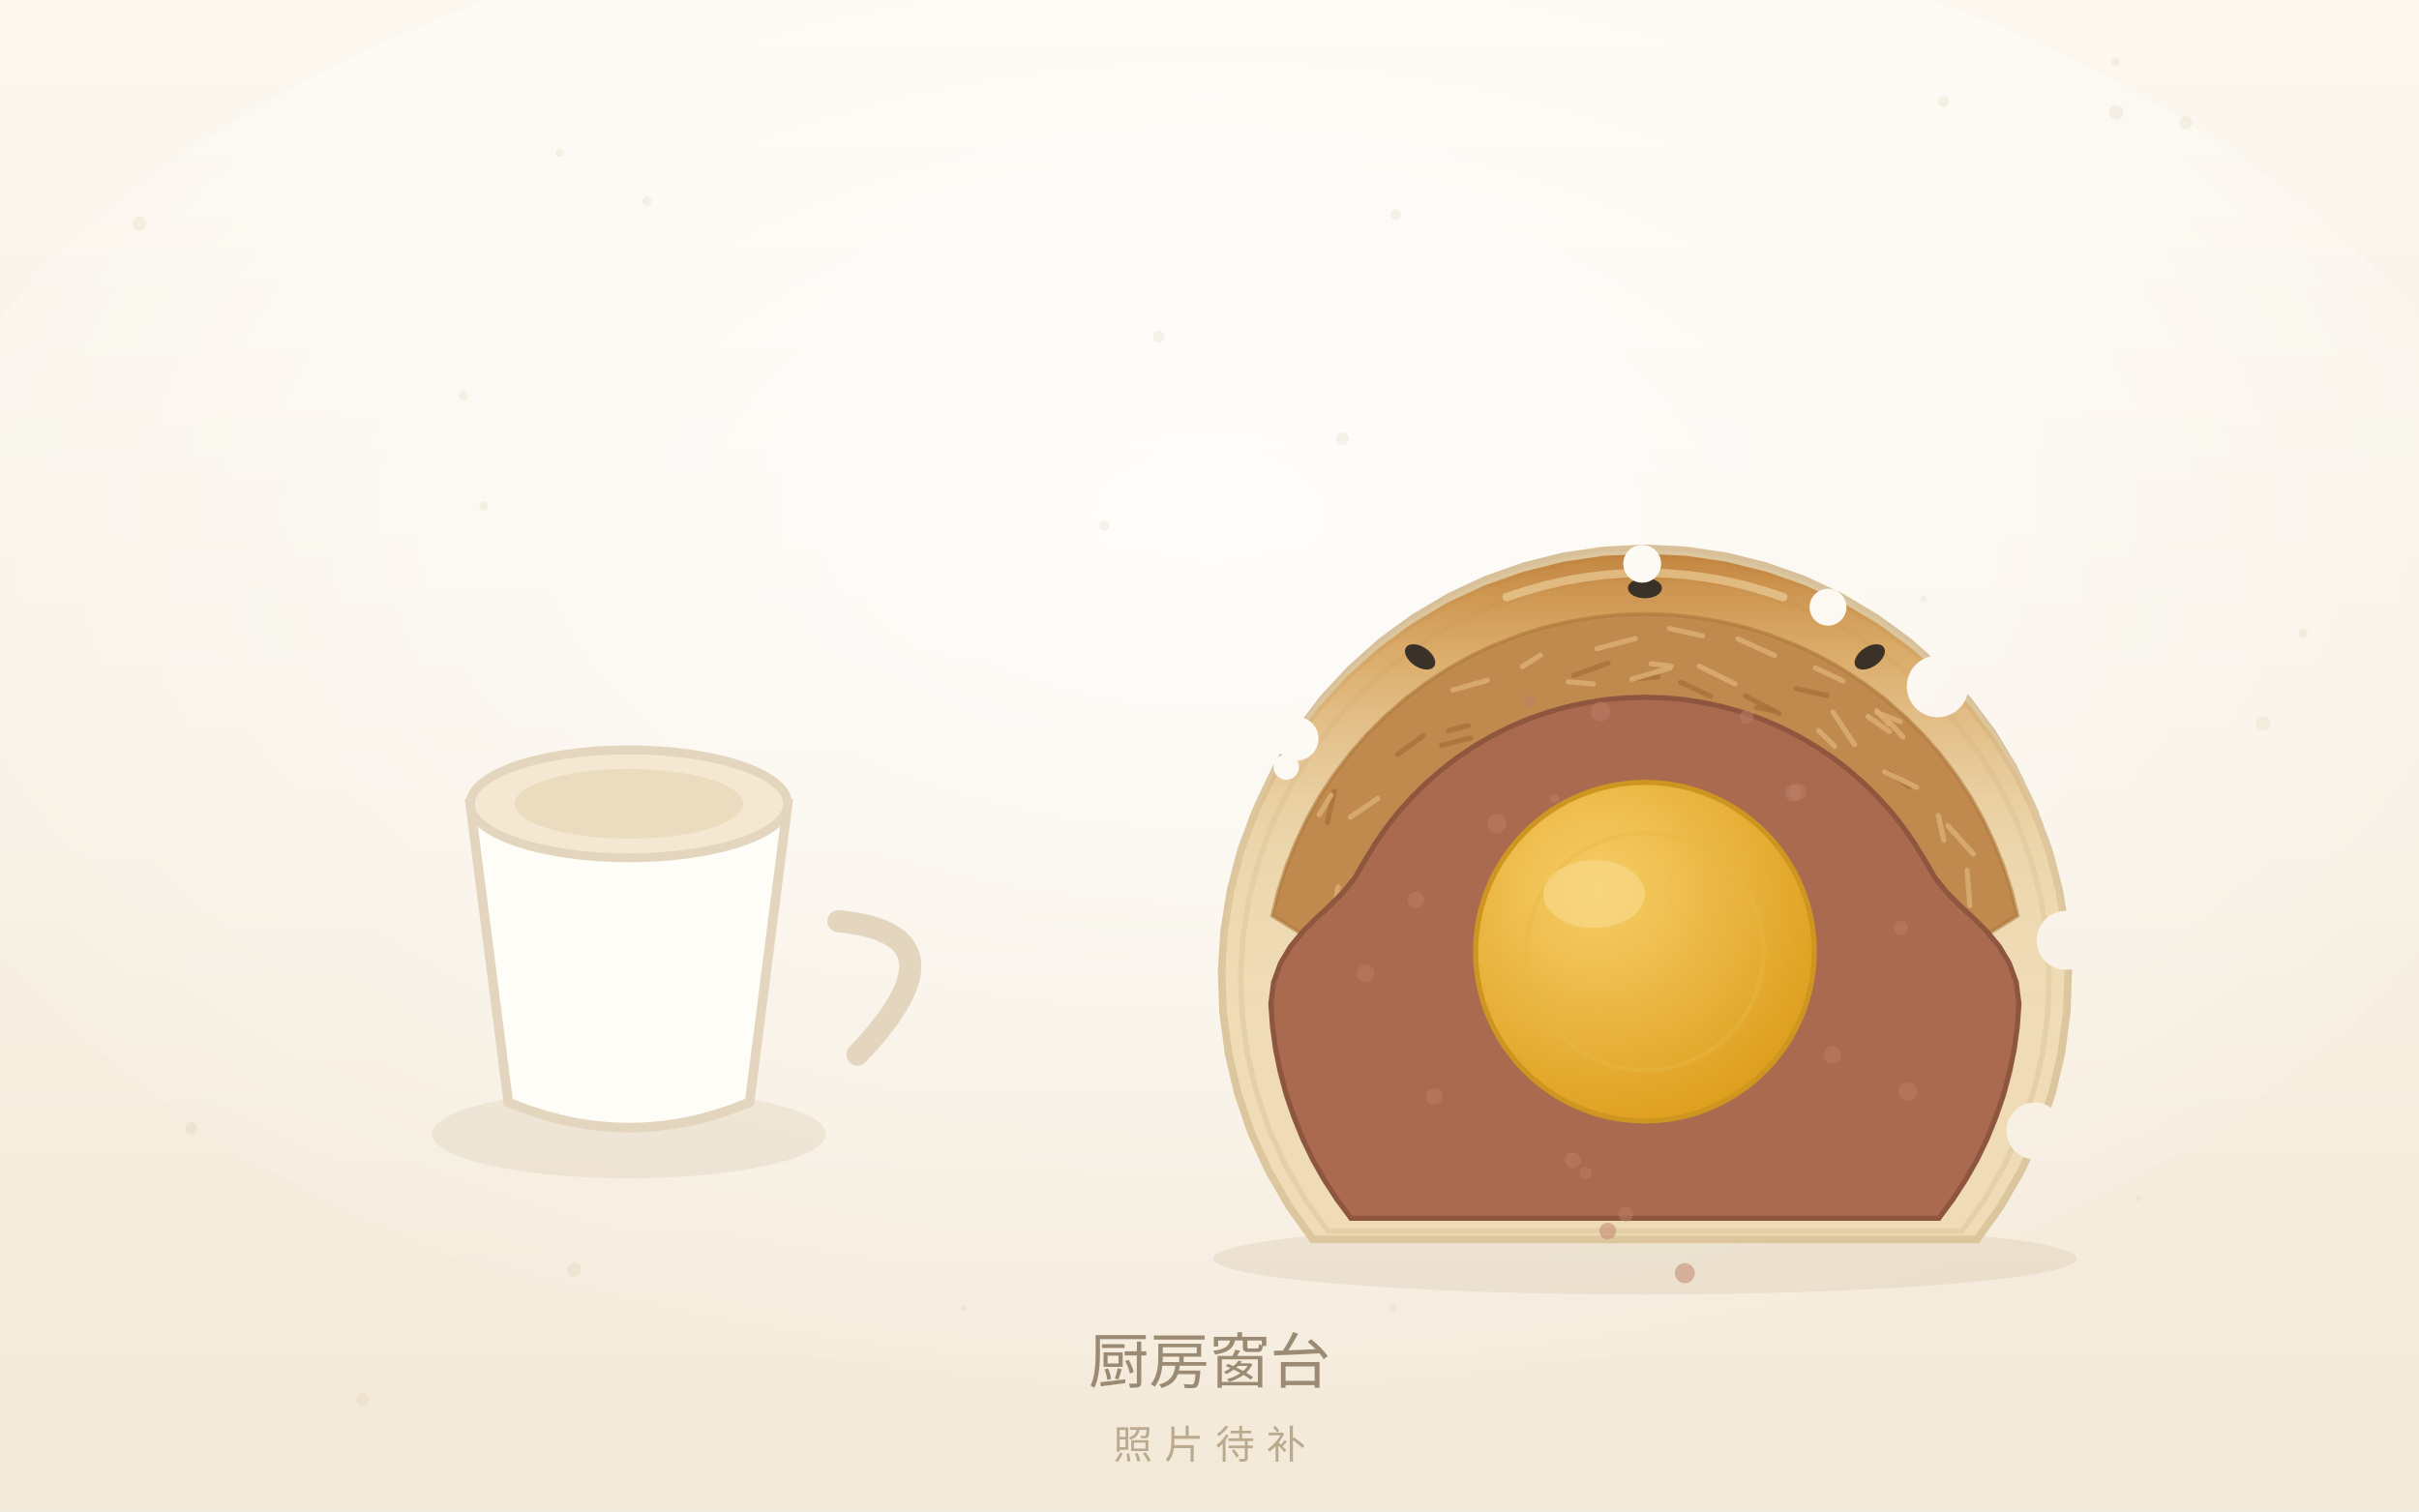
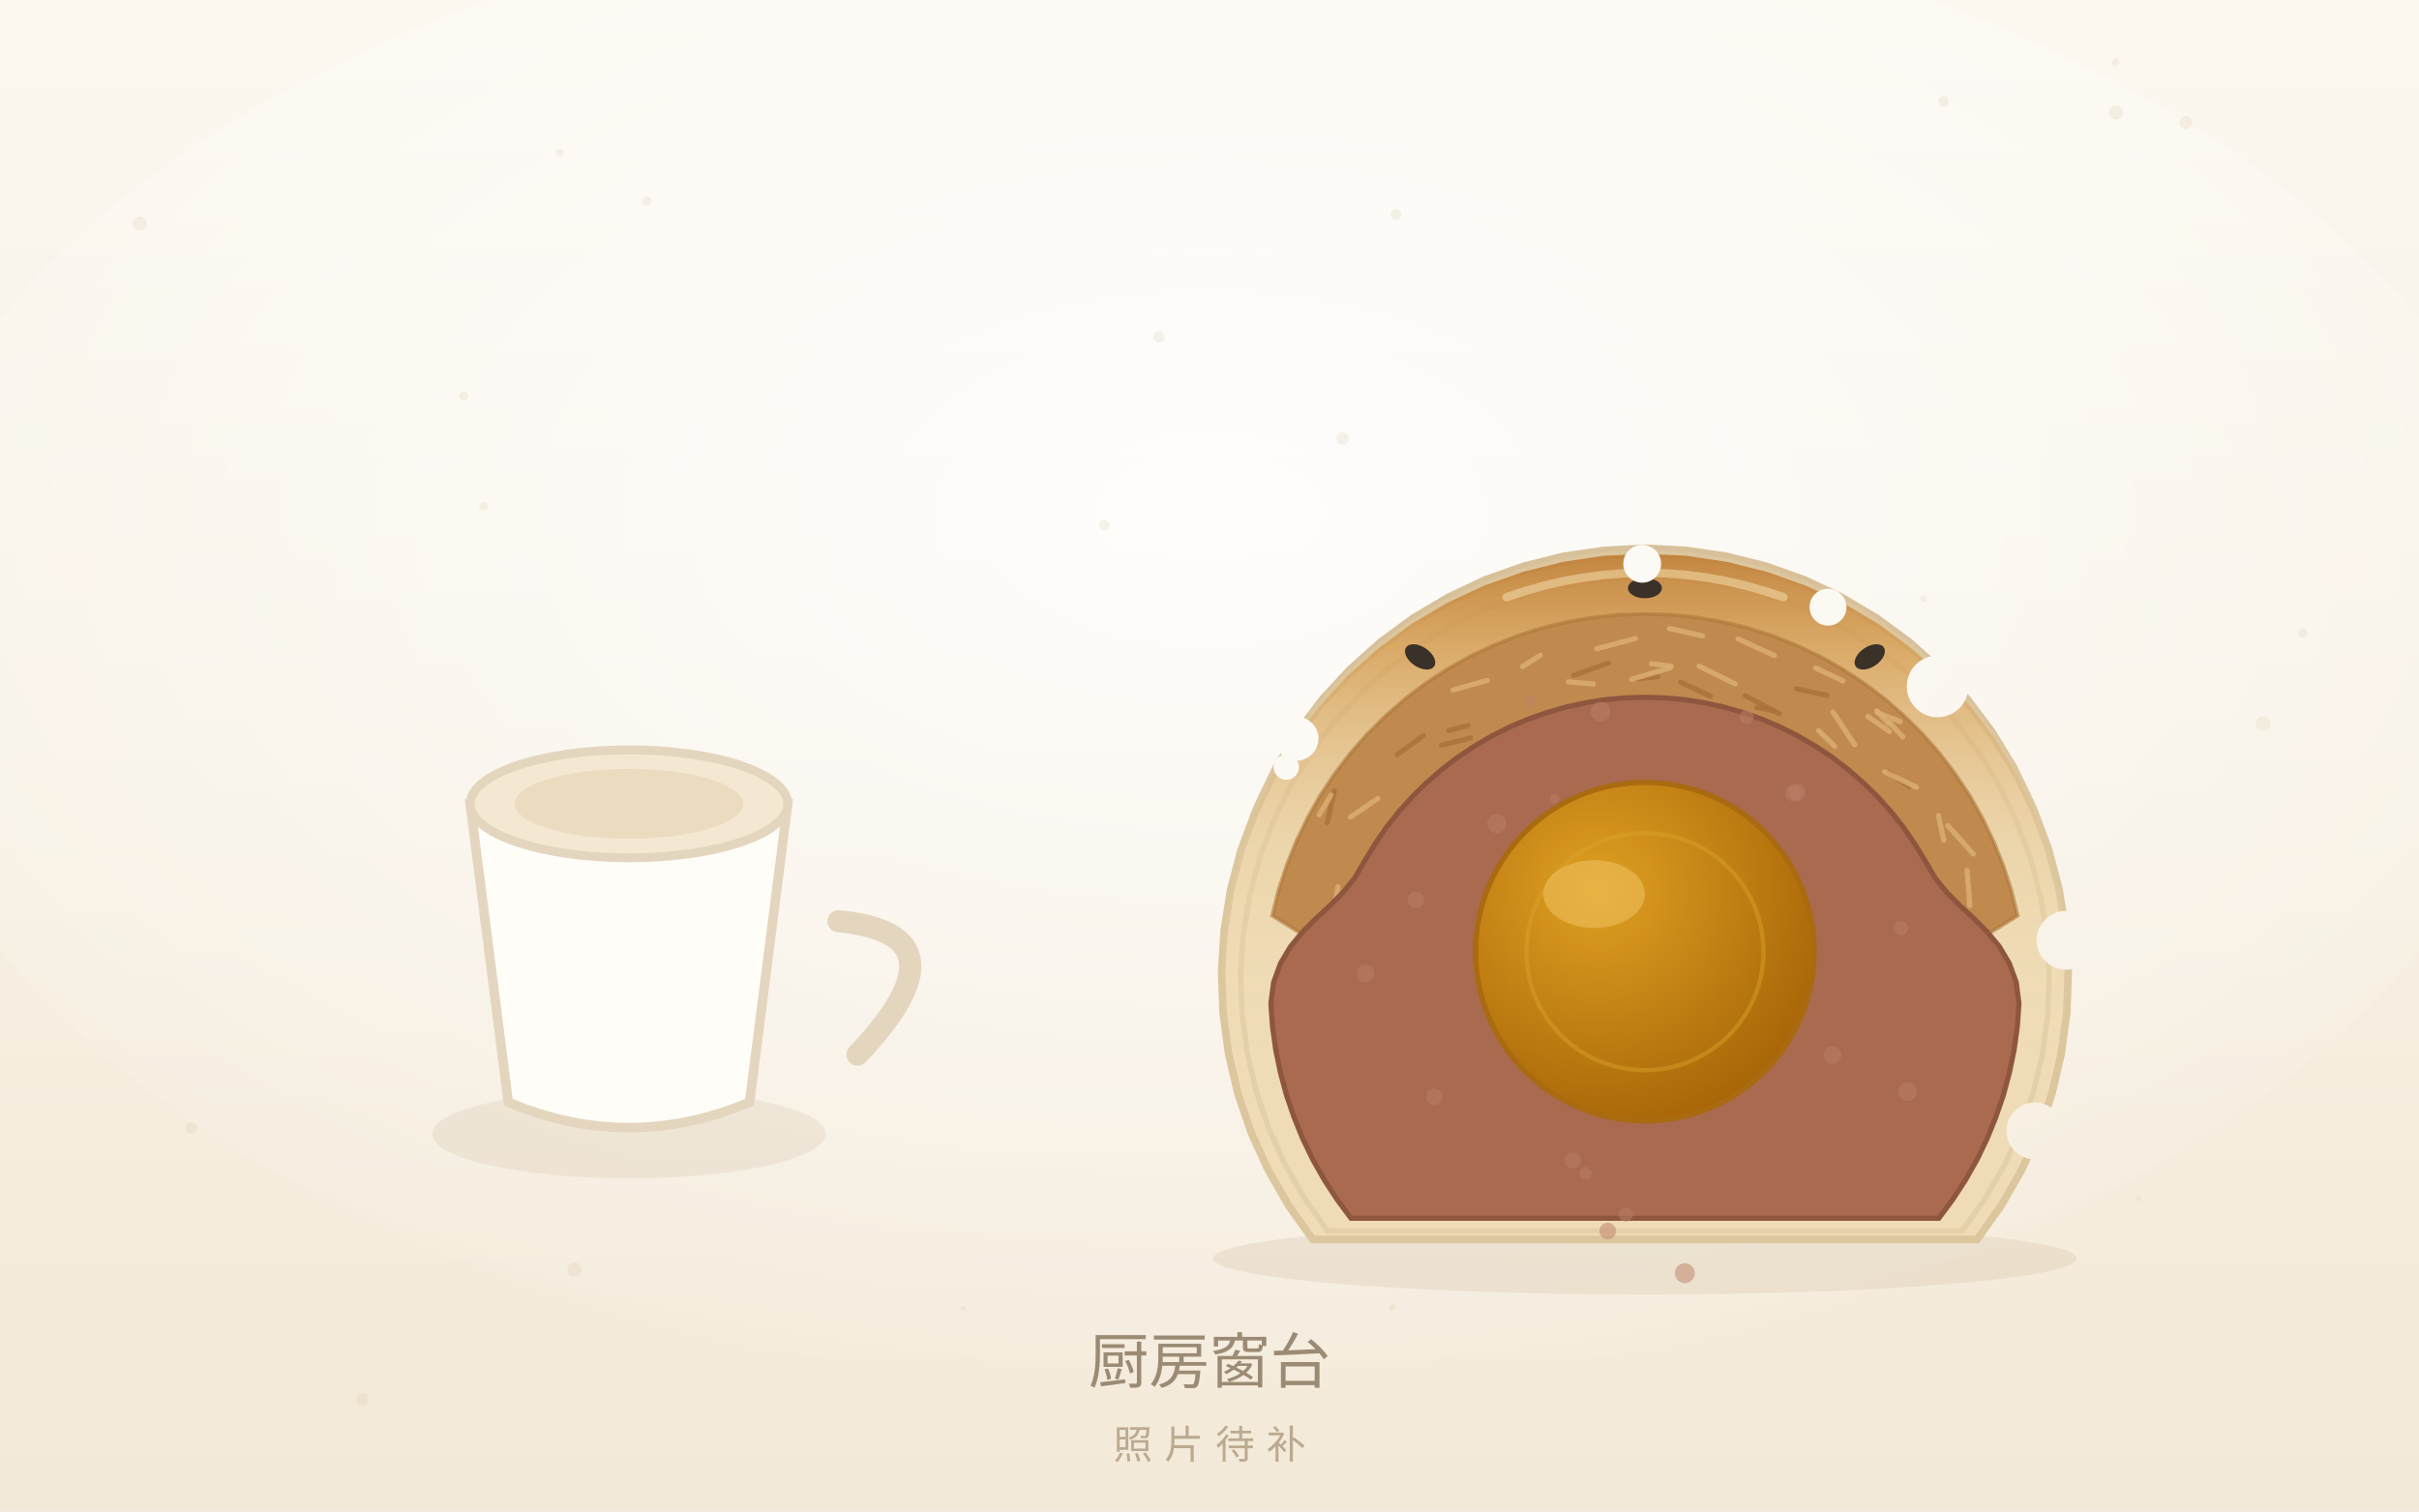
<svg xmlns="http://www.w3.org/2000/svg" viewBox="0 0 1600 1000" width="1600" height="1000" role="img" aria-label="厨房窗台">
  <defs>
    <linearGradient id="bg" x1="0" y1="0" x2="0" y2="1">
      <stop offset="0" stop-color="#FCF8F0" />
      <stop offset="1" stop-color="#F3E9D8" />
    </linearGradient>
    <radialGradient id="glow" cx="50%" cy="42%" r="62%">
      <stop offset="0" stop-color="#FFFFFF" stop-opacity="0.85" />
      <stop offset="1" stop-color="#FFFFFF" stop-opacity="0" />
    </radialGradient>
    <radialGradient id="yolk" cx="36%" cy="32%" r="72%">
-       <stop offset="0" stop-color="#F7CE68" />
-       <stop offset="1" stop-color="#DE9F1E" />
+       <stop offset="0" stop-color="#DFA022" />
+       <stop offset="1" stop-color="#A96608" />
    </radialGradient>
    <radialGradient id="wash" cx="40%" cy="34%" r="70%">
      <stop offset="0" stop-color="#E9BE84" stop-opacity="0.95" />
      <stop offset="1" stop-color="#D9A75E" stop-opacity="0.75" />
    </radialGradient>
  </defs>
  <rect width="1600" height="1000" fill="url(#bg)" />
  <ellipse cx="800" cy="420" rx="880" ry="500" fill="url(#glow)" />
  <circle cx="1399.6" cy="74.5" r="4.7" fill="#C9B48F" opacity="0.16" />
  <circle cx="1285.5" cy="67.2" r="3.6" fill="#C9B48F" opacity="0.16" />
  <circle cx="1523.3" cy="418.8" r="3" fill="#C9B48F" opacity="0.16" />
  <circle cx="1179.6" cy="545.8" r="4.3" fill="#C9B48F" opacity="0.16" />
  <circle cx="921.1" cy="865" r="2.3" fill="#C9B48F" opacity="0.16" />
  <circle cx="1414.5" cy="792.9" r="1.7" fill="#C9B48F" opacity="0.16" />
  <circle cx="126.4" cy="746.3" r="3.9" fill="#C9B48F" opacity="0.16" />
  <circle cx="923.4" cy="141.9" r="3.5" fill="#C9B48F" opacity="0.16" />
  <circle cx="1272.3" cy="396.2" r="2" fill="#C9B48F" opacity="0.16" />
  <circle cx="239.8" cy="926" r="4.2" fill="#C9B48F" opacity="0.16" />
  <circle cx="92.4" cy="147.9" r="4.7" fill="#C9B48F" opacity="0.16" />
  <circle cx="1496.8" cy="478.6" r="4.9" fill="#C9B48F" opacity="0.16" />
  <circle cx="319.8" cy="334.8" r="2.8" fill="#C9B48F" opacity="0.16" />
  <circle cx="428" cy="133.1" r="3.2" fill="#C9B48F" opacity="0.16" />
  <circle cx="888" cy="290.2" r="4.2" fill="#C9B48F" opacity="0.16" />
  <circle cx="766.5" cy="222.8" r="3.8" fill="#C9B48F" opacity="0.16" />
  <circle cx="730.3" cy="347.5" r="3.4" fill="#C9B48F" opacity="0.16" />
  <circle cx="1445.8" cy="81" r="4.3" fill="#C9B48F" opacity="0.16" />
  <circle cx="379.9" cy="840" r="4.7" fill="#C9B48F" opacity="0.16" />
  <circle cx="1399.2" cy="41.1" r="2.6" fill="#C9B48F" opacity="0.16" />
  <circle cx="370.3" cy="101" r="2.7" fill="#C9B48F" opacity="0.16" />
  <circle cx="1160" cy="436.3" r="3.1" fill="#C9B48F" opacity="0.16" />
  <circle cx="1234.8" cy="463.8" r="1.8" fill="#C9B48F" opacity="0.16" />
  <circle cx="1261.5" cy="600.1" r="3.5" fill="#C9B48F" opacity="0.16" />
  <circle cx="306.7" cy="261.8" r="3" fill="#C9B48F" opacity="0.16" />
  <circle cx="637.1" cy="865.7" r="1.7" fill="#C9B48F" opacity="0.16" />
  <g>
    <g transform="translate(416 620)">
      <ellipse cy="130.2" rx="130.2" ry="29.4" fill="#B79B73" opacity="0.14" />
      <path d="M138.6 -10.5 q 88.2 8.4 12.6 88.2" fill="none" stroke="#E4D6BE" stroke-width="14.7" stroke-linecap="round" />
      <path d="M-105 -88.2 h 210 l -25.2 197.4 q -79.8 33.6 -159.6 0 z" fill="#FFFDF8" stroke="#E4D6BE" stroke-width="6.3" />
      <ellipse cy="-88.2" rx="105" ry="35.7" fill="#F4E8D2" stroke="#E4D6BE" stroke-width="5.9" />
      <ellipse cy="-88.2" rx="75.6" ry="23.1" fill="#E9D9BC" opacity="0.8" />
    </g>
    <g>
      <defs>
        <mask id="nib-1088-820-280" maskUnits="userSpaceOnUse" x="696" y="232" width="784" height="784">
          <rect x="696" y="232" width="784" height="784" fill="#fff" />
          <circle cx="850.8" cy="507.5" r="8.4" fill="#000" />
          <circle cx="1209.1" cy="401.7" r="12.2" fill="#000" />
          <circle cx="1086.2" cy="373" r="12.5" fill="#000" />
          <circle cx="857.6" cy="488.7" r="14.5" fill="#000" />
          <circle cx="860.2" cy="488.1" r="10.9" fill="#000" />
          <circle cx="1366.6" cy="622.1" r="19.5" fill="#000" />
          <circle cx="1281.6" cy="454.1" r="20.4" fill="#000" />
          <circle cx="1345.9" cy="748.2" r="18.8" fill="#000" />
        </mask>
      </defs>
      <ellipse cx="1088" cy="832.6" rx="285.6" ry="23.8" fill="#B79B73" opacity="0.16" />
      <g mask="url(#nib-1088-820-280)">
        <path d="M 868.3 813.8 L 852.5 791.7 L 838.9 768 L 827.6 743.2 L 818.8 717.4 L 812.6 690.9 L 809 663.9 L 808 636.6 L 809.7 609.4 L 814 582.5 L 820.9 556.2 L 830.4 530.6 L 842.2 506.1 L 856.4 482.8 L 872.8 461 L 891.3 441 L 911.6 422.8 L 933.6 406.7 L 957 392.8 L 981.7 381.2 L 1007.4 372.1 L 1033.8 365.5 L 1060.8 361.6 L 1088 360.2 L 1115.2 361.6 L 1142.2 365.5 L 1168.6 372.1 L 1194.3 381.2 L 1219 392.8 L 1242.4 406.7 L 1264.4 422.8 L 1284.7 441 L 1303.2 461 L 1319.6 482.8 L 1333.8 506.1 L 1345.6 530.6 L 1355.1 556.2 L 1362 582.5 L 1366.3 609.4 L 1368 636.6 L 1367 663.9 L 1363.4 690.9 L 1357.2 717.4 L 1348.4 743.2 L 1337.1 768 L 1323.5 791.7 L 1307.7 813.8 Z" fill="#D8C09A" />
        <path d="M 868.3 820 L 852.5 797.8 L 838.9 774.2 L 827.6 749.4 L 818.8 723.6 L 812.6 697 L 809 670 L 808 642.8 L 809.7 615.6 L 814 588.7 L 820.9 562.3 L 830.4 536.8 L 842.2 512.2 L 856.4 489 L 872.8 467.2 L 891.3 447.1 L 911.6 429 L 933.6 412.8 L 957 398.9 L 981.7 387.4 L 1007.4 378.3 L 1033.8 371.7 L 1060.8 367.7 L 1088 366.4 L 1115.2 367.7 L 1142.2 371.7 L 1168.6 378.3 L 1194.3 387.4 L 1219 398.9 L 1242.4 412.8 L 1264.4 429 L 1284.7 447.1 L 1303.2 467.2 L 1319.6 489 L 1333.8 512.2 L 1345.6 536.8 L 1355.1 562.3 L 1362 588.7 L 1366.3 615.6 L 1368 642.8 L 1367 670 L 1363.4 697 L 1357.2 723.6 L 1348.4 749.4 L 1337.1 774.2 L 1323.5 797.8 L 1307.7 820 Z" fill="#EFDCB6" stroke="#DCC69E" stroke-width="5" />
        <path d="M 878.2 814.4 L 863.1 793.2 L 850.1 770.7 L 839.3 747 L 831 722.3 L 825 697 L 821.6 671.2 L 820.6 645.2 L 822.2 619.2 L 826.3 593.5 L 832.9 568.3 L 842 543.9 L 853.3 520.5 L 866.9 498.3 L 882.5 477.5 L 900.1 458.3 L 919.5 441 L 940.5 425.6 L 962.9 412.3 L 986.5 401.2 L 1011 392.5 L 1036.3 386.3 L 1062 382.5 L 1088 381.2 L 1114 382.5 L 1139.7 386.3 L 1165 392.5 L 1189.5 401.2 L 1213.1 412.3 L 1235.5 425.6 L 1256.5 441 L 1275.9 458.3 L 1293.5 477.5 L 1309.1 498.3 L 1322.7 520.5 L 1334 543.9 L 1343.1 568.3 L 1349.7 593.5 L 1353.8 619.2 L 1355.4 645.2 L 1354.4 671.2 L 1351 697 L 1345 722.3 L 1336.7 747 L 1325.9 770.7 L 1312.9 793.2 L 1297.8 814.4 Z" fill="none" stroke="#E4D0A8" stroke-width="3.6" />
        <linearGradient id="wash-1088-820-280" gradientUnits="userSpaceOnUse" x1="0" y1="366.4" x2="0" y2="820">
          <stop offset="0" stop-color="#BE7C33" stop-opacity="0.9" />
          <stop offset="0.14" stop-color="#D2974A" stop-opacity="0.72" />
          <stop offset="0.42" stop-color="#E6C795" stop-opacity="0.34" />
          <stop offset="0.72" stop-color="#EFDCB6" stop-opacity="0" />
        </linearGradient>
        <path d="M 868.3 820 L 852.5 797.8 L 838.9 774.2 L 827.6 749.4 L 818.8 723.6 L 812.6 697 L 809 670 L 808 642.8 L 809.7 615.6 L 814 588.7 L 820.9 562.3 L 830.4 536.8 L 842.2 512.2 L 856.4 489 L 872.8 467.2 L 891.3 447.1 L 911.6 429 L 933.6 412.8 L 957 398.9 L 981.7 387.4 L 1007.4 378.3 L 1033.8 371.7 L 1060.8 367.7 L 1088 366.4 L 1115.2 367.7 L 1142.2 371.7 L 1168.6 378.3 L 1194.3 387.4 L 1219 398.9 L 1242.4 412.8 L 1264.4 429 L 1284.7 447.1 L 1303.2 467.2 L 1319.6 489 L 1333.8 512.2 L 1345.6 536.8 L 1355.1 562.3 L 1362 588.7 L 1366.3 615.6 L 1368 642.8 L 1367 670 L 1363.4 697 L 1357.2 723.6 L 1348.4 749.4 L 1337.1 774.2 L 1323.5 797.8 L 1307.7 820 Z" fill="url(#wash-1088-820-280)" />
        <path d="M 996.5 395.1 L 1009.2 390.9 L 1022 387.3 L 1035 384.3 L 1048.1 382 L 1061.4 380.3 L 1074.7 379.3 L 1088 379 L 1101.3 379.3 L 1114.6 380.3 L 1127.9 382 L 1141 384.3 L 1154 387.3 L 1166.8 390.9 L 1179.5 395.1" fill="none" stroke="#F7E3B4" stroke-width="5.6" stroke-linecap="round" opacity="0.5" />
        <clipPath id="floss-1088-820-280">
          <path d="M 841.5 605.8 L 845.6 589.1 L 850.9 572.8 L 857.3 556.9 L 864.7 541.4 L 873.1 526.5 L 882.6 512.2 L 893 498.5 L 904.3 485.7 L 916.5 473.6 L 929.4 462.3 L 943.1 452 L 957.5 442.6 L 972.4 434.2 L 987.9 426.9 L 1003.9 420.6 L 1020.2 415.4 L 1036.9 411.4 L 1053.8 408.5 L 1070.9 406.7 L 1088 406.2 L 1105.1 406.7 L 1122.2 408.5 L 1139.1 411.4 L 1155.8 415.4 L 1172.1 420.6 L 1188.1 426.9 L 1203.6 434.2 L 1218.5 442.6 L 1232.9 452 L 1246.6 462.3 L 1259.5 473.6 L 1271.7 485.7 L 1283 498.5 L 1293.4 512.2 L 1302.9 526.5 L 1311.3 541.4 L 1318.7 556.9 L 1325.1 572.8 L 1330.4 589.1 L 1334.5 605.8 L 1296.1 629.8 L 1292.7 615.8 L 1288.2 602 L 1282.9 588.5 L 1276.6 575.5 L 1269.4 562.9 L 1261.5 550.8 L 1252.7 539.3 L 1243.1 528.4 L 1232.9 518.2 L 1221.9 508.7 L 1210.4 500 L 1198.2 492 L 1185.6 485 L 1172.5 478.8 L 1159 473.5 L 1145.2 469.1 L 1131.2 465.7 L 1116.9 463.2 L 1102.5 461.8 L 1088 461.3 L 1073.5 461.8 L 1059.1 463.2 L 1044.8 465.7 L 1030.8 469.1 L 1017 473.5 L 1003.5 478.8 L 990.4 485 L 977.8 492 L 965.6 500 L 954.1 508.7 L 943.1 518.2 L 932.9 528.4 L 923.3 539.3 L 914.5 550.8 L 906.6 562.9 L 899.4 575.5 L 893.1 588.5 L 887.8 602 L 883.3 615.8 L 879.9 629.8 Z" />
        </clipPath>
        <path d="M 841.5 605.8 L 845.6 589.1 L 850.9 572.8 L 857.3 556.9 L 864.7 541.4 L 873.1 526.5 L 882.6 512.2 L 893 498.5 L 904.3 485.7 L 916.5 473.6 L 929.4 462.3 L 943.1 452 L 957.5 442.6 L 972.4 434.2 L 987.9 426.9 L 1003.9 420.6 L 1020.2 415.4 L 1036.9 411.4 L 1053.8 408.5 L 1070.9 406.7 L 1088 406.2 L 1105.1 406.7 L 1122.2 408.5 L 1139.1 411.4 L 1155.8 415.4 L 1172.1 420.6 L 1188.1 426.9 L 1203.6 434.2 L 1218.5 442.6 L 1232.9 452 L 1246.6 462.3 L 1259.5 473.6 L 1271.7 485.7 L 1283 498.5 L 1293.4 512.2 L 1302.9 526.5 L 1311.3 541.4 L 1318.7 556.9 L 1325.1 572.8 L 1330.4 589.1 L 1334.5 605.8 L 1296.1 629.8 L 1292.7 615.8 L 1288.2 602 L 1282.9 588.5 L 1276.6 575.5 L 1269.4 562.9 L 1261.5 550.8 L 1252.7 539.3 L 1243.1 528.4 L 1232.9 518.2 L 1221.9 508.7 L 1210.4 500 L 1198.2 492 L 1185.6 485 L 1172.5 478.8 L 1159 473.5 L 1145.2 469.1 L 1131.2 465.7 L 1116.9 463.2 L 1102.5 461.8 L 1088 461.3 L 1073.5 461.8 L 1059.1 463.2 L 1044.8 465.7 L 1030.8 469.1 L 1017 473.5 L 1003.5 478.8 L 990.4 485 L 977.8 492 L 965.6 500 L 954.1 508.7 L 943.1 518.2 L 932.9 528.4 L 923.3 539.3 L 914.5 550.8 L 906.6 562.9 L 899.4 575.5 L 893.1 588.5 L 887.8 602 L 883.3 615.8 L 879.9 629.8 Z" fill="#C08A4E" />
        <path d="M 841.5 605.8 L 845.6 589.1 L 850.9 572.8 L 857.3 556.9 L 864.7 541.4 L 873.1 526.5 L 882.6 512.2 L 893 498.5 L 904.3 485.7 L 916.5 473.6 L 929.4 462.3 L 943.1 452 L 957.5 442.6 L 972.4 434.2 L 987.9 426.9 L 1003.9 420.6 L 1020.2 415.4 L 1036.9 411.4 L 1053.8 408.5 L 1070.9 406.7 L 1088 406.2 L 1105.1 406.7 L 1122.2 408.5 L 1139.1 411.4 L 1155.8 415.4 L 1172.1 420.6 L 1188.1 426.9 L 1203.6 434.2 L 1218.5 442.6 L 1232.9 452 L 1246.6 462.3 L 1259.5 473.6 L 1271.7 485.7 L 1283 498.5 L 1293.4 512.2 L 1302.9 526.5 L 1311.3 541.4 L 1318.7 556.9 L 1325.1 572.8 L 1330.4 589.1 L 1334.5 605.8 L 1296.1 629.8 L 1292.7 615.8 L 1288.2 602 L 1282.9 588.5 L 1276.6 575.5 L 1269.4 562.9 L 1261.5 550.8 L 1252.7 539.3 L 1243.1 528.4 L 1232.9 518.2 L 1221.9 508.7 L 1210.4 500 L 1198.2 492 L 1185.6 485 L 1172.5 478.8 L 1159 473.5 L 1145.2 469.1 L 1131.2 465.7 L 1116.9 463.2 L 1102.5 461.8 L 1088 461.3 L 1073.5 461.8 L 1059.1 463.2 L 1044.8 465.7 L 1030.8 469.1 L 1017 473.5 L 1003.5 478.8 L 990.4 485 L 977.8 492 L 965.6 500 L 954.1 508.7 L 943.1 518.2 L 932.9 528.4 L 923.3 539.3 L 914.5 550.8 L 906.6 562.9 L 899.4 575.5 L 893.1 588.5 L 887.8 602 L 883.3 615.8 L 879.9 629.8 Z" fill="none" stroke="#AC7638" stroke-width="2.5" opacity="0.6" />
        <g clip-path="url(#floss-1088-820-280)">
          <line x1="1082.7" y1="449.1" x2="1096.6" y2="447.7" stroke="#A9713A" stroke-width="3.4" stroke-linecap="round" opacity="0.8" />
          <line x1="877.9" y1="544.2" x2="882.6" y2="523.4" stroke="#A9713A" stroke-width="3.4" stroke-linecap="round" opacity="0.8" />
          <line x1="1249.8" y1="478" x2="1258.6" y2="487.5" stroke="#DDAF74" stroke-width="3.4" stroke-linecap="round" opacity="0.8" />
          <line x1="1288.3" y1="546.2" x2="1305.2" y2="565" stroke="#DDAF74" stroke-width="3.4" stroke-linecap="round" opacity="0.8" />
          <line x1="1249" y1="510.9" x2="1262.8" y2="520.5" stroke="#A9713A" stroke-width="3.4" stroke-linecap="round" opacity="0.8" />
          <line x1="1246.6" y1="510.6" x2="1267.7" y2="520.9" stroke="#DDAF74" stroke-width="3.4" stroke-linecap="round" opacity="0.8" />
          <line x1="953.5" y1="493.1" x2="972.8" y2="488.2" stroke="#A9713A" stroke-width="3.4" stroke-linecap="round" opacity="0.8" />
          <line x1="1056.2" y1="429.2" x2="1081.7" y2="422.4" stroke="#DDAF74" stroke-width="3.4" stroke-linecap="round" opacity="0.8" />
          <line x1="1235.5" y1="474" x2="1249.7" y2="484" stroke="#DDAF74" stroke-width="3.4" stroke-linecap="round" opacity="0.8" />
          <line x1="1092.2" y1="439.1" x2="1105.4" y2="440.7" stroke="#DDAF74" stroke-width="3.4" stroke-linecap="round" opacity="0.8" />
          <line x1="881.8" y1="605.8" x2="885" y2="586.7" stroke="#DDAF74" stroke-width="3.4" stroke-linecap="round" opacity="0.8" />
          <line x1="1154.4" y1="460.3" x2="1176.8" y2="472.1" stroke="#A9713A" stroke-width="3.4" stroke-linecap="round" opacity="0.8" />
          <line x1="1188.1" y1="455.6" x2="1208.4" y2="460.1" stroke="#A9713A" stroke-width="3.4" stroke-linecap="round" opacity="0.8" />
          <line x1="1079.3" y1="449.4" x2="1104.6" y2="441.9" stroke="#DDAF74" stroke-width="3.4" stroke-linecap="round" opacity="0.8" />
          <line x1="1037.3" y1="451.1" x2="1053.8" y2="452.5" stroke="#DDAF74" stroke-width="3.4" stroke-linecap="round" opacity="0.8" />
          <line x1="1241.4" y1="470.2" x2="1249.1" y2="478.9" stroke="#DDAF74" stroke-width="3.4" stroke-linecap="round" opacity="0.8" />
          <line x1="1282.1" y1="539.5" x2="1285.7" y2="555.9" stroke="#DDAF74" stroke-width="3.4" stroke-linecap="round" opacity="0.8" />
          <line x1="893.2" y1="540.6" x2="911.3" y2="528.3" stroke="#DDAF74" stroke-width="3.4" stroke-linecap="round" opacity="0.8" />
          <line x1="1241.5" y1="471.3" x2="1256.9" y2="477.4" stroke="#DDAF74" stroke-width="3.4" stroke-linecap="round" opacity="0.8" />
          <line x1="924.3" y1="499.2" x2="941.5" y2="486.6" stroke="#A9713A" stroke-width="3.4" stroke-linecap="round" opacity="0.8" />
          <line x1="1212.4" y1="471.1" x2="1226.7" y2="492.7" stroke="#DDAF74" stroke-width="3.4" stroke-linecap="round" opacity="0.8" />
          <line x1="1200.8" y1="441.9" x2="1219" y2="450.5" stroke="#DDAF74" stroke-width="3.4" stroke-linecap="round" opacity="0.8" />
          <line x1="1040.8" y1="446.9" x2="1063.8" y2="438.6" stroke="#A9713A" stroke-width="3.4" stroke-linecap="round" opacity="0.8" />
          <line x1="958.2" y1="483.4" x2="971" y2="480" stroke="#A9713A" stroke-width="3.4" stroke-linecap="round" opacity="0.8" />
          <line x1="1104.2" y1="415.8" x2="1126.2" y2="420.7" stroke="#DDAF74" stroke-width="3.4" stroke-linecap="round" opacity="0.8" />
          <line x1="1123.9" y1="440.7" x2="1147.6" y2="452.4" stroke="#DDAF74" stroke-width="3.4" stroke-linecap="round" opacity="0.8" />
          <line x1="1202.9" y1="483.3" x2="1213.5" y2="493.7" stroke="#DDAF74" stroke-width="3.4" stroke-linecap="round" opacity="0.8" />
          <line x1="961" y1="456.5" x2="983.7" y2="450.1" stroke="#DDAF74" stroke-width="3.4" stroke-linecap="round" opacity="0.8" />
          <line x1="1161.8" y1="468.1" x2="1173.3" y2="470.2" stroke="#A9713A" stroke-width="3.4" stroke-linecap="round" opacity="0.8" />
          <line x1="872.6" y1="539" x2="880.4" y2="526" stroke="#DDAF74" stroke-width="3.4" stroke-linecap="round" opacity="0.8" />
          <line x1="1301.1" y1="575.8" x2="1302.9" y2="599.1" stroke="#DDAF74" stroke-width="3.4" stroke-linecap="round" opacity="0.8" />
          <line x1="1149.6" y1="422.7" x2="1173.7" y2="433.7" stroke="#DDAF74" stroke-width="3.4" stroke-linecap="round" opacity="0.8" />
          <line x1="1007" y1="441" x2="1018.8" y2="433.5" stroke="#DDAF74" stroke-width="3.4" stroke-linecap="round" opacity="0.8" />
          <line x1="1111.5" y1="451.3" x2="1131.4" y2="460.6" stroke="#A9713A" stroke-width="3.4" stroke-linecap="round" opacity="0.8" />
        </g>
        <path d="M 893.6 806 L 884.4 793.6 L 876 780.7 L 868.4 767.3 L 861.7 753.4 L 855.9 739.1 L 850.9 724.5 L 846.9 709.6 L 843.8 694.5 L 841.7 679.3 L 840.6 664 L 842.4 649.9 L 847 637.3 L 853.6 626.2 L 861.7 616.4 L 870.6 607.5 L 879.7 599.1 L 888.3 590.4 L 896.1 580.8 L 902.6 569.6 L 909.5 558.3 L 917 547.4 L 925.2 537 L 934.1 527.1 L 943.5 517.9 L 953.5 509.2 L 964 501.1 L 975 493.8 L 986.4 487.1 L 998.2 481.1 L 1010.4 475.9 L 1022.9 471.5 L 1035.6 467.8 L 1048.5 465 L 1061.6 462.9 L 1074.8 461.7 L 1088 461.3 L 1101.2 461.7 L 1114.4 462.9 L 1127.5 465 L 1140.4 467.8 L 1153.1 471.5 L 1165.6 475.9 L 1177.8 481.1 L 1189.6 487.1 L 1201 493.8 L 1212 501.1 L 1222.5 509.2 L 1232.5 517.9 L 1241.9 527.1 L 1250.8 537 L 1259 547.4 L 1266.5 558.3 L 1273.4 569.6 L 1279.9 580.8 L 1287.7 590.4 L 1296.3 599.1 L 1305.4 607.5 L 1314.3 616.4 L 1322.4 626.2 L 1329 637.3 L 1333.6 649.9 L 1335.4 664 L 1334.3 679.3 L 1332.2 694.5 L 1329.1 709.6 L 1325.1 724.5 L 1320.1 739.1 L 1314.3 753.4 L 1307.6 767.3 L 1300 780.7 L 1291.6 793.6 L 1282.4 806 Z" fill="#A96A50" stroke="#8E563E" stroke-width="3.4" />
        <circle cx="1114.4" cy="842.3" r="6.6" fill="#BC8067" opacity="0.5" />
        <circle cx="1186.2" cy="524.6" r="5.5" fill="#BC8067" opacity="0.5" />
        <circle cx="1075.4" cy="803.5" r="4.7" fill="#BC8067" opacity="0.5" />
        <circle cx="1188.8" cy="524.1" r="5.7" fill="#BC8067" opacity="0.5" />
        <circle cx="1261.8" cy="722.2" r="6.2" fill="#BC8067" opacity="0.5" />
        <circle cx="1048.8" cy="776.2" r="4" fill="#BC8067" opacity="0.5" />
        <circle cx="1257.4" cy="614" r="4.7" fill="#BC8067" opacity="0.5" />
        <circle cx="903.2" cy="644" r="5.8" fill="#BC8067" opacity="0.5" />
        <circle cx="1040.3" cy="767.7" r="5.3" fill="#BC8067" opacity="0.5" />
        <circle cx="1155.3" cy="474.3" r="4.6" fill="#BC8067" opacity="0.5" />
        <circle cx="948.6" cy="725.5" r="5.4" fill="#BC8067" opacity="0.5" />
        <circle cx="936.5" cy="595.3" r="5.4" fill="#BC8067" opacity="0.5" />
        <circle cx="990" cy="544.8" r="6.3" fill="#BC8067" opacity="0.5" />
        <circle cx="1212" cy="698" r="5.8" fill="#BC8067" opacity="0.5" />
        <circle cx="1063.4" cy="814.4" r="5.5" fill="#BC8067" opacity="0.5" />
        <circle cx="1028.4" cy="528.3" r="3.1" fill="#BC8067" opacity="0.5" />
        <circle cx="1011.6" cy="464" r="4.2" fill="#BC8067" opacity="0.5" />
        <circle cx="1058.6" cy="470.7" r="6.5" fill="#BC8067" opacity="0.5" />
-         <circle cx="1088" cy="629.6" r="112" fill="url(#yolk)" stroke="#CE9520" stroke-width="3.4" />
-         <circle cx="1088" cy="629.6" r="78.4" fill="none" stroke="#E7B843" stroke-width="2.8" opacity="0.45" />
-         <ellipse cx="1054.4" cy="591.5" rx="33.6" ry="22.4" fill="#F8DA8E" opacity="0.6" />
+         <circle cx="1088" cy="629.6" r="112" fill="url(#yolk)" stroke="#A96A10" stroke-width="3.4" />
+         <circle cx="1088" cy="629.6" r="78.4" fill="none" stroke="#D9A32A" stroke-width="2.8" opacity="0.45" />
+         <ellipse cx="1054.4" cy="591.5" rx="33.6" ry="22.4" fill="#F2C667" opacity="0.5" />
        <ellipse cx="1236.7" cy="434.6" rx="11.2" ry="6.7" transform="rotate(-34 1236.7 434.6)" fill="#3A3128" />
        <ellipse cx="1088" cy="389.1" rx="11.2" ry="6.7" transform="rotate(0 1088 389.1)" fill="#3A3128" />
        <ellipse cx="939.3" cy="434.6" rx="11.2" ry="6.7" transform="rotate(34 939.3 434.6)" fill="#3A3128" />
      </g>
    </g>
  </g>
  <text x="800" y="915" text-anchor="middle" font-family="'Songti SC','Source Han Serif SC','Noto Serif SC',Georgia,serif" font-size="40" fill="#9C8B74">厨房窗台</text>
  <text x="800" y="965" text-anchor="middle" font-family="'PingFang SC','Hiragino Sans GB','Microsoft YaHei','Noto Sans SC',sans-serif" font-size="26" letter-spacing="7.8" fill="#BBAA90">照片待补</text>
</svg>
